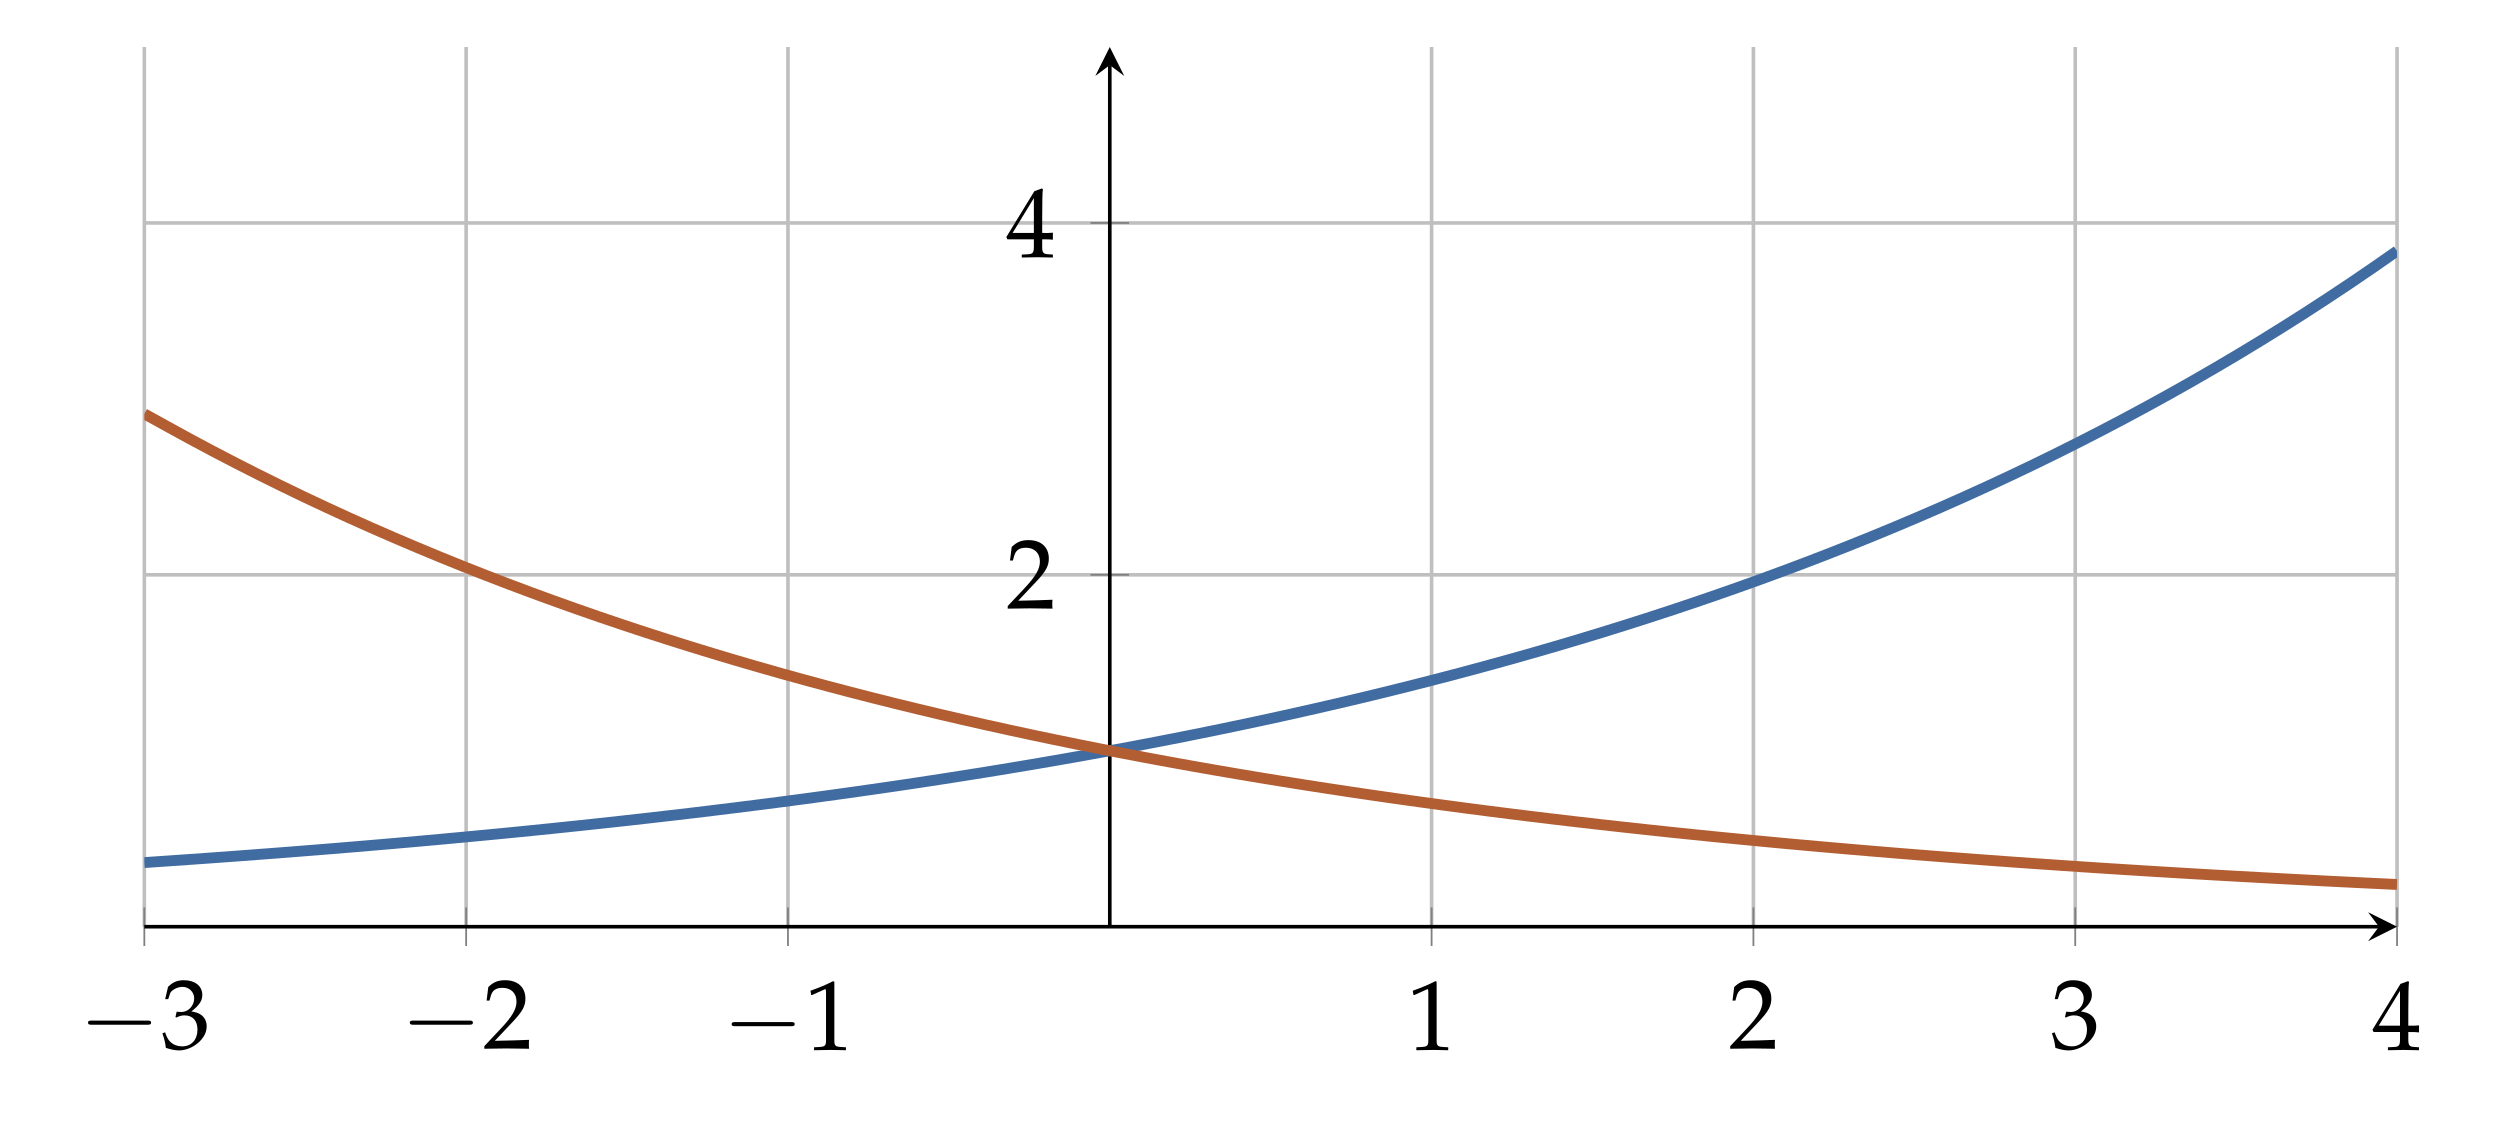
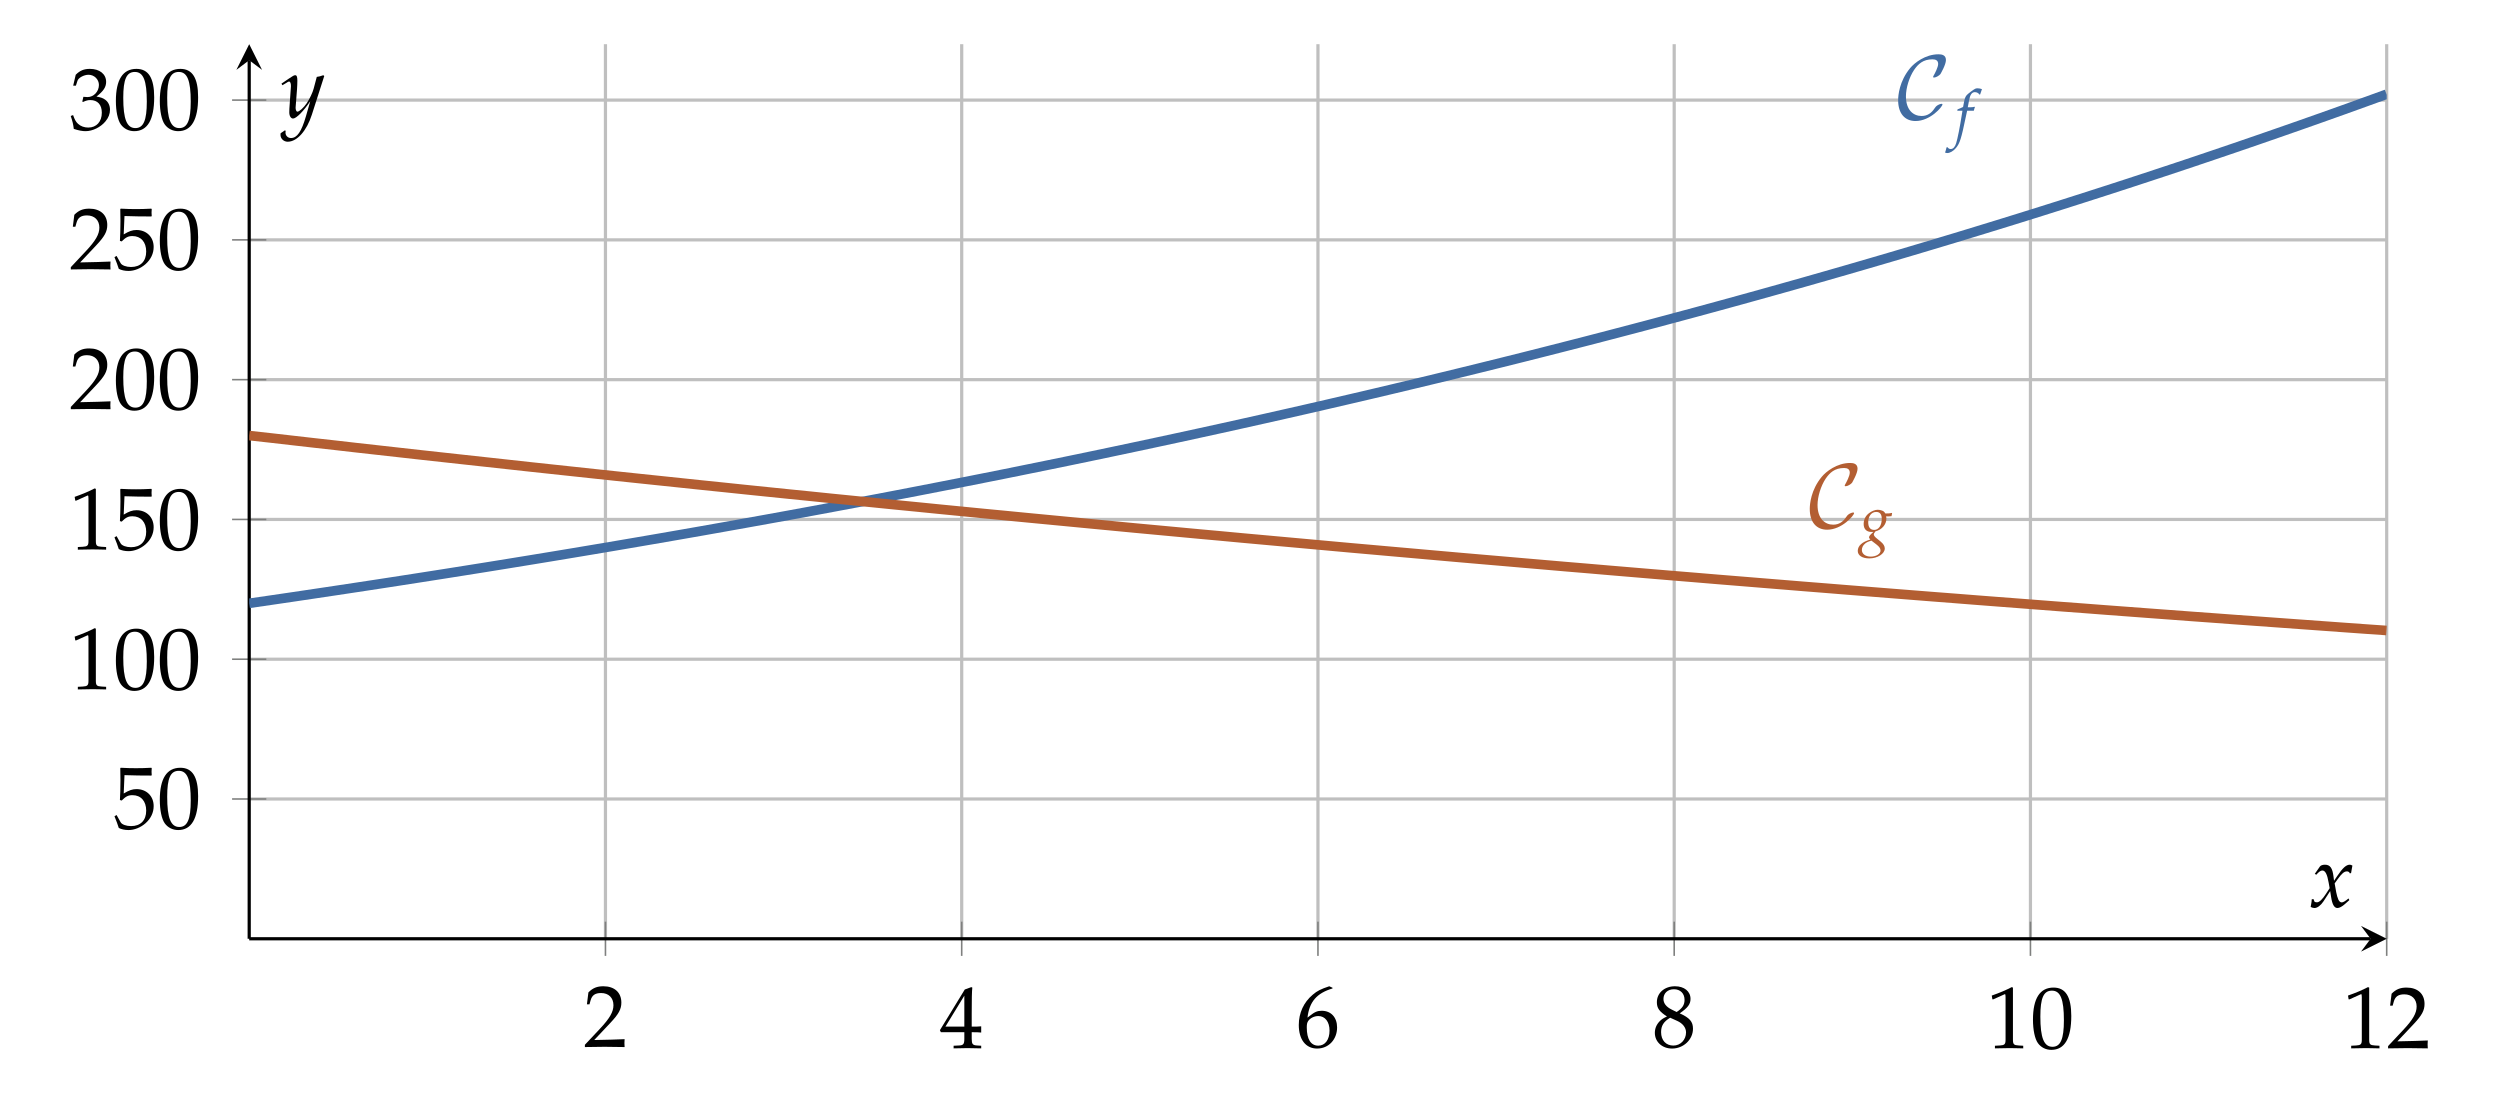
- <svg xmlns="http://www.w3.org/2000/svg" xmlns:xlink="http://www.w3.org/1999/xlink" version="1.1" width="275.397" height="125.215" viewBox="0 0 275.397 125.215">
+ <svg xmlns="http://www.w3.org/2000/svg" xmlns:xlink="http://www.w3.org/1999/xlink" version="1.1" width="310.406" height="138.928" viewBox="0 0 310.406 138.928">
  <defs>
-     <path id="font_1_1" d="M.659 .23C.676 .23 .694 .23 .694 .25 .694 .27 .676 .27 .659 .27H.118C.101 .27 .083 .27 .083 .25 .083 .23 .101 .23 .118 .23H.659Z" />
-     <path id="font_2_2" d="M.043 .498H.074L.092 .554C.103 .588 .166 .622 .218 .622 .283 .622 .336 .569 .336 .506 .336 .431 .277 .368 .206 .368 .198 .368 .187 .369 .174 .37L.159 .371 .147 .318 .154 .312C.192 .329 .211 .334 .238 .334 .321 .334 .369 .281 .369 .19 .369 .088 .308 .021 .215 .021 .169 .021 .128 .036 .098 .064 .074 .086 .061 .109 .042 .163L.015 .153C.036 .092 .044 .056 .05 .006 .103-.012 .147-.02 .184-.02 .264-.02 .356 .025 .411 .092 .445 .133 .462 .177 .462 .224 .462 .272 .442 .314 .406 .339 .381 .357 .358 .365 .308 .374 .388 .436 .418 .482 .418 .541 .418 .63 .344 .689 .233 .689 .165 .689 .12 .67 .072 .622L.043 .498Z" />
-     <path id="font_2_1" d="M.016 .023V-.003C.203 0 .203 0 .239 0 .275 0 .275 0 .468-.003 .466 .018 .466 .028 .466 .042 .466 .055 .466 .065 .468 .087 .353 .082 .307 .081 .122 .077L.304 .27C.401 .373 .431 .428 .431 .503 .431 .618 .353 .689 .226 .689 .154 .689 .105 .669 .056 .619L.039 .483H.068L.081 .529C.097 .587 .133 .612 .2 .612 .286 .612 .341 .558 .341 .473 .341 .398 .299 .324 .186 .204L.016 .023Z" />
-     <path id="font_2_10" d="M.067 .555H.077L.206 .613C.207 .614 .208 .614 .209 .614 .215 .614 .217 .605 .217 .581V.096C.217 .044 .206 .033 .152 .03L.096 .027V-.003C.25 0 .25 0 .261 0 .274 0 .296 0 .33-.001 .342-.002 .377-.002 .418-.003V.027L.366 .03C.311 .033 .301 .044 .301 .096V.689L.287 .694C.222 .66 .151 .63 .06 .598L.067 .555Z" />
-     <path id="font_2_3" d="M.28 .181V.106C.28 .046 .269 .032 .22 .03L.158 .027V-.003C.291 0 .291 0 .315 0 .339 0 .339 0 .472-.003V.027L.424 .03C.375 .033 .364 .046 .364 .106V.181C.423 .181 .444 .18 .472 .177V.248C.425 .244 .406 .244 .391 .245H.388 .364V.384C.364 .562 .366 .648 .371 .689L.359 .694 .285 .667 .002 .204 .013 .181H.28M.28 .245H.065L.28 .597V.245Z" />
-     <clipPath id="clip_3">
-       <path transform="matrix(1,0,0,-1,15.899,102.084)" d="M0 0H248.157V96.905H0Z" />
+     <path id="font_1_11" d="M.016 .023V-.003C.203 0 .203 0 .239 0 .275 0 .275 0 .468-.003 .466 .018 .466 .028 .466 .042 .466 .055 .466 .065 .468 .087 .353 .082 .307 .081 .122 .077L.304 .27C.401 .373 .431 .428 .431 .503 .431 .618 .353 .689 .226 .689 .154 .689 .105 .669 .056 .619L.039 .483H.068L.081 .529C.097 .587 .133 .612 .2 .612 .286 .612 .341 .558 .341 .473 .341 .398 .299 .324 .186 .204L.016 .023Z" />
+     <path id="font_1_13" d="M.28 .181V.106C.28 .046 .269 .032 .22 .03L.158 .027V-.003C.291 0 .291 0 .315 0 .339 0 .339 0 .472-.003V.027L.424 .03C.375 .033 .364 .046 .364 .106V.181C.423 .181 .444 .18 .472 .177V.248C.425 .244 .406 .244 .391 .245H.388 .364V.384C.364 .562 .366 .648 .371 .689L.359 .694 .285 .667 .002 .204 .013 .181H.28M.28 .245H.065L.28 .597V.245Z" />
+     <path id="font_1_15" d="M.416 .672 .379 .689C.283 .657 .242 .637 .191 .593 .088 .507 .032 .385 .032 .248 .032 .082 .112-.02 .241-.02 .371-.02 .468 .083 .468 .22 .468 .335 .399 .41 .293 .41 .243 .41 .213 .397 .154 .35 .143 .341 .142 .34 .131 .332 .152 .513 .236 .61 .416 .664V.672M.255 .35C.331 .35 .382 .284 .382 .185 .382 .08 .331 .013 .254 .013 .169 .013 .123 .086 .123 .221 .123 .256 .127 .275 .138 .292 .16 .326 .207 .35 .255 .35Z" />
+     <path id="font_1_17" d="M.168 .345C.127 .326 .11 .315 .088 .294 .05 .256 .03 .211 .03 .159 .03 .056 .113-.02 .226-.02 .356-.02 .464 .082 .464 .206 .464 .286 .427 .329 .313 .381 .404 .443 .436 .485 .436 .545 .436 .631 .365 .689 .259 .689 .14 .689 .053 .613 .053 .508 .053 .44 .08 .402 .168 .345M.284 .295C.347 .267 .385 .218 .385 .164 .385 .08 .322 .014 .241 .014 .156 .014 .101 .074 .101 .167 .101 .24 .13 .286 .204 .331L.284 .295M.223 .423C.16 .454 .128 .494 .128 .544 .128 .61 .176 .655 .247 .655 .32 .655 .368 .607 .368 .534 .368 .477 .343 .438 .278 .396L.223 .423Z" />
+     <path id="font_1_10" d="M.067 .555H.077L.206 .613C.207 .614 .208 .614 .209 .614 .215 .614 .217 .605 .217 .581V.096C.217 .044 .206 .033 .152 .03L.096 .027V-.003C.25 0 .25 0 .261 0 .274 0 .296 0 .33-.001 .342-.002 .377-.002 .418-.003V.027L.366 .03C.311 .033 .301 .044 .301 .096V.689L.287 .694C.222 .66 .151 .63 .06 .598L.067 .555Z" />
+     <path id="font_1_18" d="M.263 .689C.108 .689 .029 .566 .029 .324 .029 .207 .05 .106 .085 .057 .12 .008 .176-.02 .238-.02 .389-.02 .465 .11 .465 .366 .465 .585 .4 .689 .263 .689M.245 .654C.342 .654 .381 .556 .381 .316 .381 .103 .343 .015 .251 .015 .154 .015 .113 .116 .113 .36 .113 .571 .15 .654 .245 .654Z" />
+     <path id="font_1_14" d="M.127 .605C.256 .601 .312 .6 .432 .6L.437 .605C.435 .623 .435 .631 .435 .644 .435 .658 .435 .666 .437 .684L.432 .689C.357 .685 .312 .684 .258 .684 .203 .684 .159 .685 .084 .689L.079 .684C.08 .623 .081 .579 .081 .547 .081 .462 .078 .366 .075 .322L.095 .316C.142 .363 .169 .377 .218 .377 .314 .377 .374 .309 .374 .201 .374 .09 .31 .025 .201 .025 .147 .025 .097 .043 .083 .069L.037 .151 .013 .137C.036 .08 .048 .048 .062 .004 .09-.011 .13-.02 .173-.02 .24-.02 .311 .009 .366 .057 .427 .111 .459 .179 .459 .253 .459 .366 .378 .446 .264 .446 .216 .446 .18 .433 .118 .396L.127 .605Z" />
+     <path id="font_1_12" d="M.043 .498H.074L.092 .554C.103 .588 .166 .622 .218 .622 .283 .622 .336 .569 .336 .506 .336 .431 .277 .368 .206 .368 .198 .368 .187 .369 .174 .37L.159 .371 .147 .318 .154 .312C.192 .329 .211 .334 .238 .334 .321 .334 .369 .281 .369 .19 .369 .088 .308 .021 .215 .021 .169 .021 .128 .036 .098 .064 .074 .086 .061 .109 .042 .163L.015 .153C.036 .092 .044 .056 .05 .006 .103-.012 .147-.02 .184-.02 .264-.02 .356 .025 .411 .092 .445 .133 .462 .177 .462 .224 .462 .272 .442 .314 .406 .339 .381 .357 .358 .365 .308 .374 .388 .436 .418 .482 .418 .541 .418 .63 .344 .689 .233 .689 .165 .689 .12 .67 .072 .622L.043 .498Z" />
+     <clipPath id="clip_2">
+       <path transform="matrix(1,0,0,-1,30.942,116.56)" d="M0 0H265.396V111.074H0Z" />
    </clipPath>
+     <path id="font_3_3" d="M.496 .157C.496 .163 .491 .164 .486 .164 .469 .164 .445 .149 .444 .149 .424 .136 .42 .129 .408 .112 .377 .065 .333 .031 .268 .031 .178 .031 .097 .096 .097 .246 .097 .336 .133 .455 .186 .534 .23 .598 .284 .65 .387 .65 .425 .65 .449 .636 .449 .599 .449 .564 .412 .493 .4 .473 .394 .462 .394 .46 .394 .458 .394 .451 .399 .451 .405 .451 .425 .451 .462 .473 .474 .489 .476 .493 .534 .591 .534 .642 .534 .697 .489 .705 .453 .705 .308 .705 .189 .61 .143 .554 .024 .41 .012 .255 .012 .203 .012 .057 .086-.024 .202-.024 .363-.024 .496 .132 .496 .157Z" />
+     <path id="font_4_2" d="M.286 .383C.29 .402 .297 .425 .303 .439L.299 .446 .292 .444C.268 .438 .257 .437 .208 .437H.192L.213 .549C.229 .635 .257 .673 .303 .673 .333 .673 .36 .658 .375 .634L.385 .638C.39 .654 .4 .685 .408 .705L.413 .72C.397 .727 .366 .733 .343 .733 .332 .733 .316 .73 .308 .726 .284 .715 .202 .654 .179 .63 .157 .608 .145 .578 .134 .521L.119 .442C.078 .422 .058 .414 .033 .405L.028 .383H.109L.1 .327C.07 .132 .033-.054 .011-.123-.007-.182-.037-.213-.073-.213-.096-.213-.107-.206-.125-.184L-.139-.188C-.143-.211-.157-.259-.162-.268-.153-.273-.138-.276-.127-.276-.086-.276-.032-.245 .007-.198 .068-.126 .09-.056 .163 .295 .166 .307 .174 .345 .182 .383H.286Z" />
+     <path id="font_4_3" d="M.405 .38C.422 .378 .43 .378 .439 .378 .456 .378 .466 .379 .489 .382L.498 .427 .495 .433C.467 .426 .447 .424 .393 .424 .377 .45 .367 .459 .342 .469 .321 .477 .296 .482 .275 .482 .234 .482 .184 .463 .14 .43 .084 .388 .055 .33 .055 .259 .055 .182 .1 .136 .177 .136 .185 .136 .196 .136 .207 .137L.166 .099C.15 .084 .139 .066 .139 .052 .139 .042 .146 .031 .16 .019 .084-.006 .053-.021 .016-.052-.018-.08-.037-.119-.037-.159-.037-.23 .033-.276 .142-.276 .271-.276 .384-.204 .384-.121 .384-.085 .363-.049 .32-.014L.26 .035C.226 .062 .213 .081 .213 .1 .213 .109 .219 .119 .234 .138 .237 .142 .238 .143 .24 .146 .338 .17 .409 .253 .409 .342 .409 .351 .408 .36 .406 .375L.405 .38M.253-.058C.299-.094 .318-.121 .318-.154 .318-.206 .249-.248 .166-.248 .084-.248 .027-.206 .027-.145 .027-.107 .045-.072 .077-.045 .103-.024 .125-.014 .176 .001L.253-.058M.25 .448C.308 .448 .337 .412 .337 .341 .337 .238 .289 .168 .219 .168 .158 .168 .126 .209 .126 .288 .126 .383 .177 .448 .25 .448Z" />
+     <path id="font_4_8" d="M.021 .088C.021 .068 .019 .055 .013 .023 .011 .011 .01 .008 .009 .001 .024-.007 .04-.011 .052-.011 .085-.011 .124 .018 .155 .065L.231 .182 .242 .113C.255 .028 .278-.011 .314-.011 .336-.011 .368 .006 .4 .035L.449 .079 .44 .098C.404 .068 .379 .053 .363 .053 .348 .053 .335 .063 .325 .083 .316 .102 .305 .139 .3 .168L.282 .269 .317 .318C.364 .383 .391 .406 .422 .406 .438 .406 .45 .398 .455 .383L.469 .387 .484 .472C.472 .479 .463 .482 .454 .482 .414 .482 .374 .446 .312 .354L.275 .299 .269 .347C.257 .446 .23 .482 .171 .482 .145 .482 .123 .474 .114 .461L.056 .378 .073 .368C.103 .402 .123 .416 .142 .416 .175 .416 .197 .375 .214 .277L.225 .215 .185 .153C.142 .086 .108 .054 .08 .054 .065 .054 .054 .058 .052 .063L.041 .091 .021 .088Z" />
+     <path id="font_4_9" d="M-.007-.179C-.008-.186-.008-.192-.008-.197-.008-.24 .029-.275 .074-.275 .18-.275 .29-.152 .349 .033L.49 .473 .479 .482C.45 .471 .427 .465 .405 .463L.37 .331C.358 .284 .323 .211 .29 .162 .255 .111 .206 .067 .184 .067 .172 .067 .163 .09 .164 .115L.165 .128 .18 .322C.182 .353 .184 .391 .184 .419 .184 .464 .177 .482 .16 .482 .147 .482 .133 .475 .085 .442L.003 .386 .014 .368 .064 .398 .068 .401C.078 .407 .085 .41 .089 .41 .103 .41 .111 .391 .111 .358 .111 .357 .111 .351 .11 .343L.093 .1 .092 .06C.092 .018 .11-.011 .135-.011 .172-.011 .256 .074 .331 .187L.282 .016C.231-.161 .181-.233 .111-.233 .076-.233 .049-.206 .049-.172 .049-.167 .05-.159 .051-.15L.041-.146-.007-.179Z" />
  </defs>
-   <path transform="matrix(1,0,0,-1,15.899,102.084)" stroke-width=".399" stroke-linecap="butt" stroke-miterlimit="10" stroke-linejoin="miter" fill="none" stroke="#bfbfbf" d="M0 0V96.905M35.451 0V96.905M70.902 0V96.905M141.804 0V96.905M177.255 0V96.905M212.706 0V96.905M248.157 0V96.905" />
-   <path transform="matrix(1,0,0,-1,15.899,102.084)" stroke-width=".399" stroke-linecap="butt" stroke-miterlimit="10" stroke-linejoin="miter" fill="none" stroke="#bfbfbf" d="M0 38.762H248.157M0 77.524H248.157" />
-   <path transform="matrix(1,0,0,-1,15.899,102.084)" stroke-width=".199" stroke-linecap="butt" stroke-miterlimit="10" stroke-linejoin="miter" fill="none" stroke="#7f807f" d="M0-2.126V2.126M35.451-2.126V2.126M70.902-2.126V2.126M141.804-2.126V2.126M177.255-2.126V2.126M212.706-2.126V2.126M248.157-2.126V2.126" />
-   <path transform="matrix(1,0,0,-1,15.899,102.084)" stroke-width=".199" stroke-linecap="butt" stroke-miterlimit="10" stroke-linejoin="miter" fill="none" stroke="#7f807f" d="M104.227 38.762H108.479M104.227 77.524H108.479" />
-   <path transform="matrix(1,0,0,-1,15.899,102.084)" stroke-width=".399" stroke-linecap="butt" stroke-miterlimit="10" stroke-linejoin="miter" fill="none" stroke="#000000" d="M0 0H246.165" />
-   <path transform="matrix(1,0,0,-1,262.0636,102.084)" d="M1.993 0-1.196 1.594 0 0-1.196-1.594" />
-   <path transform="matrix(1,0,0,-1,15.899,102.084)" stroke-width=".399" stroke-linecap="butt" stroke-miterlimit="10" stroke-linejoin="miter" fill="none" stroke="#000000" d="M106.353 0V94.912" />
-   <path transform="matrix(0,-1,-1,-0,122.252,7.171517)" d="M1.993 0-1.196 1.594 0 0-1.196-1.594" />
-   <use data-text="−" xlink:href="#font_1_1" transform="matrix(11.3673,0,0,-11.3673,8.754001,115.496)" />
-   <use data-text="3" xlink:href="#font_2_2" transform="matrix(10.9091,0,0,-10.9091,17.726,115.496)" />
-   <use data-text="−" xlink:href="#font_1_1" transform="matrix(11.3673,0,0,-11.3673,44.204,115.496)" />
-   <use data-text="2" xlink:href="#font_2_1" transform="matrix(10.9091,0,0,-10.9091,53.177,115.496)" />
-   <use data-text="−" xlink:href="#font_1_1" transform="matrix(11.3673,0,0,-11.3673,79.655,115.66)" />
-   <use data-text="1" xlink:href="#font_2_10" transform="matrix(10.9091,0,0,-10.9091,88.627,115.66)" />
-   <use data-text="1" xlink:href="#font_2_10" transform="matrix(10.9091,0,0,-10.9091,154.974,115.66)" />
-   <use data-text="2" xlink:href="#font_2_1" transform="matrix(10.9091,0,0,-10.9091,190.425,115.496)" />
-   <use data-text="3" xlink:href="#font_2_2" transform="matrix(10.9091,0,0,-10.9091,225.875,115.496)" />
-   <use data-text="4" xlink:href="#font_2_3" transform="matrix(10.9091,0,0,-10.9091,261.326,115.66)" />
-   <use data-text="2" xlink:href="#font_2_1" transform="matrix(10.9091,0,0,-10.9091,110.835,67.015)" />
-   <use data-text="4" xlink:href="#font_2_3" transform="matrix(10.9091,0,0,-10.9091,110.835,28.336)" />
-   <g clip-path="url(#clip_3)">
-     <path transform="matrix(1,0,0,-1,15.899,102.084)" stroke-width="1.196" stroke-linecap="butt" stroke-miterlimit="10" stroke-linejoin="miter" fill="none" stroke="#416ca2" d="M0 7.063 2.507 7.235 5.013 7.409 7.52 7.587 10.026 7.77 12.533 7.958 15.04 8.148 17.546 8.345 20.053 8.545 22.559 8.751 25.066 8.962 27.573 9.177 30.079 9.398 32.586 9.625 35.092 9.858 37.599 10.094 40.106 10.336 42.612 10.586 45.119 10.84 47.625 11.102 50.132 11.37 52.639 11.643 55.145 11.924 57.652 12.211 60.158 12.503 62.665 12.806 65.171 13.114 67.678 13.43 70.185 13.752 72.691 14.084 75.198 14.423 77.704 14.77 80.211 15.127 82.718 15.489 85.224 15.863 87.731 16.245 90.237 16.637 92.744 17.036 95.251 17.447 97.757 17.866 100.264 18.296 102.77 18.736 105.277 19.188 107.784 19.646 110.29 20.119 112.797 20.603 115.303 21.099 117.81 21.607 120.317 22.127 122.823 22.659 125.33 23.205 127.836 23.764 130.343 24.336 132.85 24.921 135.356 25.521 137.863 26.136 140.369 26.765 142.876 27.409 145.383 28.069 147.889 28.745 150.396 29.437 152.902 30.145 155.409 30.871 157.916 31.614 160.422 32.375 162.929 33.155 165.435 33.953 167.942 34.77 170.449 35.607 172.955 36.464 175.462 37.342 177.968 38.24 180.475 39.161 182.981 40.104 185.488 41.069 187.995 42.058 190.501 43.071 193.008 44.107 195.514 45.169 198.021 46.257 200.528 47.37 203.034 48.511 205.541 49.679 208.047 50.874 210.554 52.099 213.061 53.353 215.567 54.637 218.074 55.953 220.58 57.3 223.087 58.679 225.594 60.092 228.1 61.539 230.607 63.02 233.113 64.537 235.62 66.091 238.127 67.681 240.633 69.312 243.14 70.98 245.646 72.689 248.153 74.438" />
-     <path transform="matrix(1,0,0,-1,15.899,102.084)" stroke-width="1.196" stroke-linecap="butt" stroke-miterlimit="10" stroke-linejoin="miter" fill="none" stroke="#b35e32" d="M0 56.496 2.507 55.113 5.013 53.738 7.52 52.4 10.026 51.095 12.533 49.822 15.04 48.581 17.546 47.371 20.053 46.191 22.559 45.04 25.066 43.918 27.573 42.824 30.079 41.758 32.586 40.718 35.092 39.703 37.599 38.714 40.106 37.749 42.612 36.809 45.119 35.892 47.625 34.998 50.132 34.126 52.639 33.276 55.145 32.447 57.652 31.639 60.158 30.851 62.665 30.083 65.171 29.333 67.678 28.602 70.185 27.89 72.691 27.195 75.198 26.518 77.704 25.857 80.211 25.213 82.718 24.585 85.224 23.973 87.731 23.375 90.237 22.793 92.744 22.225 95.251 21.672 97.757 21.132 100.264 20.606 102.77 20.092 105.277 19.592 107.784 19.108 110.29 18.631 112.797 18.168 115.303 17.715 117.81 17.274 120.317 16.844 122.823 16.423 125.33 16.015 127.836 15.615 130.343 15.227 132.85 14.847 135.356 14.477 137.863 14.116 140.369 13.766 142.876 13.423 145.383 13.087 147.889 12.761 150.396 12.443 152.902 12.133 155.409 11.831 157.916 11.536 160.422 11.249 162.929 10.97 165.435 10.697 167.942 10.429 170.449 10.17 172.955 9.915 175.462 9.67 177.968 9.429 180.475 9.192 182.981 8.964 185.488 8.741 187.995 8.524 190.501 8.311 193.008 8.103 195.514 7.901 198.021 7.705 200.528 7.514 203.034 7.326 205.541 7.143 208.047 6.965 210.554 6.793 213.061 6.622 215.567 6.457 218.074 6.296 220.58 6.139 223.087 5.986 225.594 5.837 228.1 5.691 230.607 5.55 233.113 5.413 235.62 5.277 238.127 5.147 240.633 5.017 243.14 4.893 245.646 4.771 248.153 4.652" />
+   <path transform="matrix(1,0,0,-1,30.942,116.56)" stroke-width=".399" stroke-linecap="butt" stroke-miterlimit="10" stroke-linejoin="miter" fill="none" stroke="#bfbfbf" d="M44.233 0V111.074M88.465 0V111.074M132.698 0V111.074M176.93 0V111.074M221.163 0V111.074M265.396 0V111.074" />
+   <path transform="matrix(1,0,0,-1,30.942,116.56)" stroke-width=".399" stroke-linecap="butt" stroke-miterlimit="10" stroke-linejoin="miter" fill="none" stroke="#bfbfbf" d="M0 17.355H265.396M0 34.711H265.396M0 52.066H265.396M0 69.421H265.396M0 86.777H265.396M0 104.132H265.396" />
+   <path transform="matrix(1,0,0,-1,30.942,116.56)" stroke-width=".199" stroke-linecap="butt" stroke-miterlimit="10" stroke-linejoin="miter" fill="none" stroke="#7f807f" d="M44.233-2.126V2.126M88.465-2.126V2.126M132.698-2.126V2.126M176.93-2.126V2.126M221.163-2.126V2.126M265.396-2.126V2.126" />
+   <path transform="matrix(1,0,0,-1,30.942,116.56)" stroke-width=".199" stroke-linecap="butt" stroke-miterlimit="10" stroke-linejoin="miter" fill="none" stroke="#7f807f" d="M-2.126 17.355H2.126M-2.126 34.711H2.126M-2.126 52.066H2.126M-2.126 69.421H2.126M-2.126 86.777H2.126M-2.126 104.132H2.126" />
+   <path transform="matrix(1,0,0,-1,30.942,116.56)" stroke-width=".399" stroke-linecap="butt" stroke-miterlimit="10" stroke-linejoin="miter" fill="none" stroke="#000000" d="M0 0H263.403" />
+   <path transform="matrix(1,0,0,-1,294.345,116.56)" d="M1.993 0-1.196 1.594 0 0-1.196-1.594" />
+   <path transform="matrix(1,0,0,-1,30.942,116.56)" stroke-width=".399" stroke-linecap="butt" stroke-miterlimit="10" stroke-linejoin="miter" fill="none" stroke="#000000" d="M0 0V109.082" />
+   <path transform="matrix(0,-1,-1,-0,30.942,7.478363)" d="M1.993 0-1.196 1.594 0 0-1.196-1.594" />
+   <use data-text="2" xlink:href="#font_1_11" transform="matrix(10.9091,0,0,-10.9091,72.447,129.973)" />
+   <use data-text="4" xlink:href="#font_1_13" transform="matrix(10.9091,0,0,-10.9091,116.679,130.136)" />
+   <use data-text="6" xlink:href="#font_1_15" transform="matrix(10.9091,0,0,-10.9091,160.911,129.973)" />
+   <use data-text="8" xlink:href="#font_1_17" transform="matrix(10.9091,0,0,-10.9091,205.143,129.973)" />
+   <use data-text="1" xlink:href="#font_1_10" transform="matrix(10.9091,0,0,-10.9091,246.648,130.136)" />
+   <use data-text="0" xlink:href="#font_1_18" transform="matrix(10.9091,0,0,-10.9091,252.1025,130.136)" />
+   <use data-text="1" xlink:href="#font_1_10" transform="matrix(10.9091,0,0,-10.9091,290.88,130.136)" />
+   <use data-text="2" xlink:href="#font_1_11" transform="matrix(10.9091,0,0,-10.9091,296.3345,130.136)" />
+   <use data-text="5" xlink:href="#font_1_14" transform="matrix(10.9091,0,0,-10.9091,14.072,102.843)" />
+   <use data-text="0" xlink:href="#font_1_18" transform="matrix(10.9091,0,0,-10.9091,19.52655,102.843)" />
+   <use data-text="1" xlink:href="#font_1_10" transform="matrix(10.9091,0,0,-10.9091,8.616999,85.56999)" />
+   <use data-text="0" xlink:href="#font_1_18" transform="matrix(10.9091,0,0,-10.9091,14.07155,85.56999)" />
+   <use data-text="0" xlink:href="#font_1_18" transform="matrix(10.9091,0,0,-10.9091,19.5261,85.56999)" />
+   <use data-text="1" xlink:href="#font_1_10" transform="matrix(10.9091,0,0,-10.9091,8.616999,68.21498)" />
+   <use data-text="5" xlink:href="#font_1_14" transform="matrix(10.9091,0,0,-10.9091,14.07155,68.21498)" />
+   <use data-text="0" xlink:href="#font_1_18" transform="matrix(10.9091,0,0,-10.9091,19.5261,68.21498)" />
+   <use data-text="2" xlink:href="#font_1_11" transform="matrix(10.9091,0,0,-10.9091,8.616999,50.77799)" />
+   <use data-text="0" xlink:href="#font_1_18" transform="matrix(10.9091,0,0,-10.9091,14.07155,50.77799)" />
+   <use data-text="0" xlink:href="#font_1_18" transform="matrix(10.9091,0,0,-10.9091,19.5261,50.77799)" />
+   <use data-text="2" xlink:href="#font_1_11" transform="matrix(10.9091,0,0,-10.9091,8.616999,33.42298)" />
+   <use data-text="5" xlink:href="#font_1_14" transform="matrix(10.9091,0,0,-10.9091,14.07155,33.42298)" />
+   <use data-text="0" xlink:href="#font_1_18" transform="matrix(10.9091,0,0,-10.9091,19.5261,33.42298)" />
+   <use data-text="3" xlink:href="#font_1_12" transform="matrix(10.9091,0,0,-10.9091,8.616999,16.06799)" />
+   <use data-text="0" xlink:href="#font_1_18" transform="matrix(10.9091,0,0,-10.9091,14.07155,16.06799)" />
+   <use data-text="0" xlink:href="#font_1_18" transform="matrix(10.9091,0,0,-10.9091,19.5261,16.06799)" />
+   <g clip-path="url(#clip_2)">
+     <path transform="matrix(1,0,0,-1,30.942,116.56)" stroke-width="1.196" stroke-linecap="butt" stroke-miterlimit="10" stroke-linejoin="miter" fill="none" stroke="#416ca2" d="M0 41.653 2.68 42.042 5.361 42.436 8.041 42.835 10.722 43.236 13.402 43.641 16.083 44.049 18.763 44.462 21.444 44.879 24.124 45.299 26.805 45.724 29.485 46.151 32.166 46.585 34.846 47.021 37.527 47.461 40.207 47.906 42.888 48.355 45.568 48.808 48.249 49.266 50.929 49.726 53.61 50.193 56.29 50.662 58.971 51.138 61.651 51.617 64.332 52.1 67.012 52.588 69.693 53.081 72.373 53.579 75.054 54.081 77.734 54.587 80.415 55.099 83.095 55.615 85.776 56.137 88.456 56.662 91.137 57.193 93.817 57.728 96.498 58.271 99.178 58.816 101.859 59.366 104.539 59.923 107.22 60.485 109.9 61.052 112.581 61.624 115.261 62.201 117.942 62.784 120.622 63.371 123.303 63.966 125.983 64.564 128.664 65.17 131.344 65.779 134.025 66.397 136.705 67.019 139.386 67.646 142.066 68.28 144.747 68.921 147.427 69.566 150.108 70.218 152.788 70.875 155.469 71.54 158.149 72.209 160.83 72.887 163.51 73.57 166.191 74.258 168.871 74.955 171.552 75.657 174.232 76.366 176.913 77.083 179.593 77.804 182.274 78.533 184.954 79.269 187.635 80.012 190.315 80.761 192.996 81.517 195.676 82.282 198.357 83.053 201.037 83.832 203.718 84.617 206.398 85.41 209.078 86.21 211.759 87.017 214.439 87.834 217.12 88.656 219.8 89.486 222.481 90.325 225.161 91.171 227.842 92.027 230.522 92.888 233.203 93.758 235.883 94.637 238.564 95.524 241.244 96.418 243.925 97.323 246.605 98.234 249.286 99.155 251.966 100.084 254.647 101.021 257.327 101.967 260.008 102.922 262.688 103.888 265.369 104.861" />
+     <path transform="matrix(1,0,0,-1,30.942,116.56)" stroke-width="1.196" stroke-linecap="butt" stroke-miterlimit="10" stroke-linejoin="miter" fill="none" stroke="#b35e32" d="M0 62.479 2.68 62.182 5.361 61.875 8.041 61.569 10.722 61.27 13.402 60.962 16.083 60.663 18.763 60.363 21.444 60.062 24.124 59.769 26.805 59.475 29.485 59.182 32.166 58.888 34.846 58.594 37.527 58.306 40.207 58.019 42.888 57.731 45.568 57.445 48.249 57.163 50.929 56.882 53.61 56.601 56.29 56.319 58.971 56.044 61.651 55.763 64.332 55.488 67.012 55.214 69.693 54.945 72.373 54.669 75.054 54.401 77.734 54.133 80.415 53.863 83.095 53.601 85.776 53.332 88.456 53.07 91.137 52.807 93.817 52.551 96.498 52.289 99.178 52.033 101.859 51.776 104.539 51.519 107.22 51.264 109.9 51.007 112.581 50.758 115.261 50.508 117.942 50.257 120.622 50.014 123.303 49.763 125.983 49.52 128.664 49.276 131.344 49.033 134.025 48.789 136.705 48.545 139.386 48.308 142.066 48.07 144.747 47.833 147.427 47.595 150.108 47.358 152.788 47.126 155.469 46.896 158.149 46.664 160.83 46.433 163.51 46.201 166.191 45.977 168.871 45.746 171.552 45.521 174.232 45.295 176.913 45.071 179.593 44.851 182.274 44.626 184.954 44.408 187.635 44.189 190.315 43.971 192.996 43.752 195.676 43.539 198.357 43.321 201.037 43.108 203.718 42.895 206.398 42.683 209.078 42.471 211.759 42.264 214.439 42.052 217.12 41.845 219.8 41.64 222.481 41.433 225.161 41.227 227.842 41.027 230.522 40.821 233.203 40.621 235.883 40.42 238.564 40.221 241.244 40.021 243.925 39.827 246.605 39.627 249.286 39.434 251.966 39.24 254.647 39.046 257.327 38.852 260.008 38.658 262.688 38.465 265.369 38.277" />
+     <use data-text="C" xlink:href="#font_3_3" transform="matrix(11.3673,0,0,-11.3673,235.542,14.75399)" fill="#416ca2" />
+     <use data-text="f" xlink:href="#font_4_2" transform="matrix(7.9701,0,0,-7.9701,242.793,16.80399)" fill="#416ca2" />
+     <use data-text="C" xlink:href="#font_3_3" transform="matrix(11.3673,0,0,-11.3673,224.568,65.497)" fill="#b35e32" />
+     <use data-text="g" xlink:href="#font_4_3" transform="matrix(7.9701,0,0,-7.9701,230.958,67.134)" fill="#b35e32" />
  </g>
+   <use data-text="x" xlink:href="#font_4_8" transform="matrix(10.9091,0,0,-10.9091,286.799,112.622)" />
+   <use data-text="y" xlink:href="#font_4_9" transform="matrix(10.9091,0,0,-10.9091,34.914,14.59699)" />
</svg>
